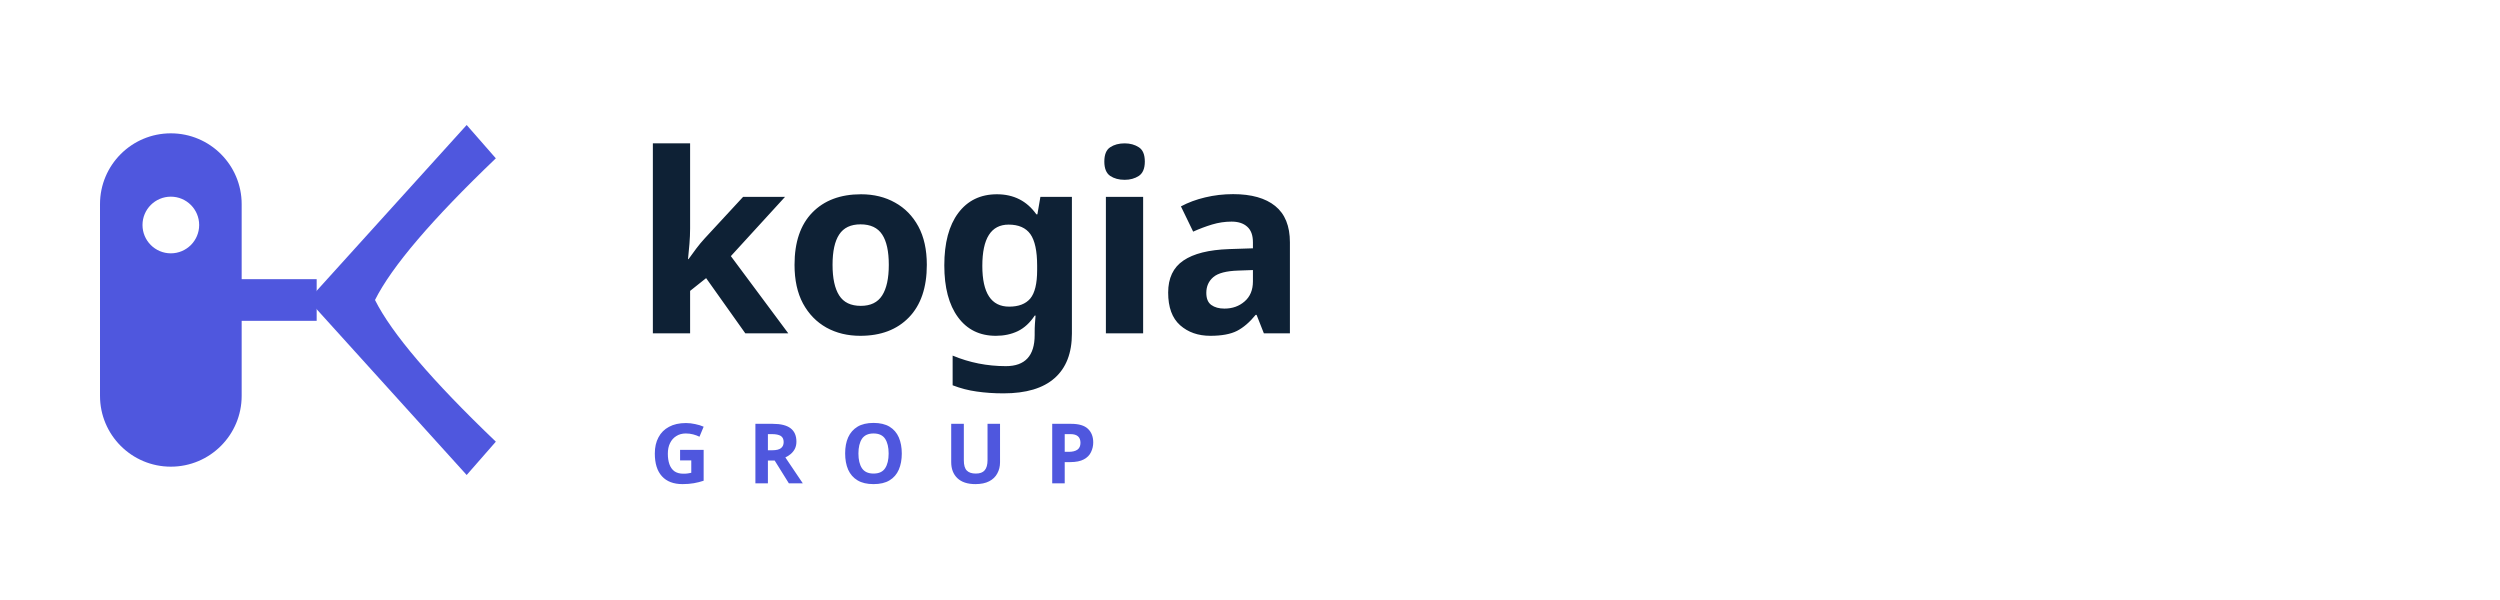
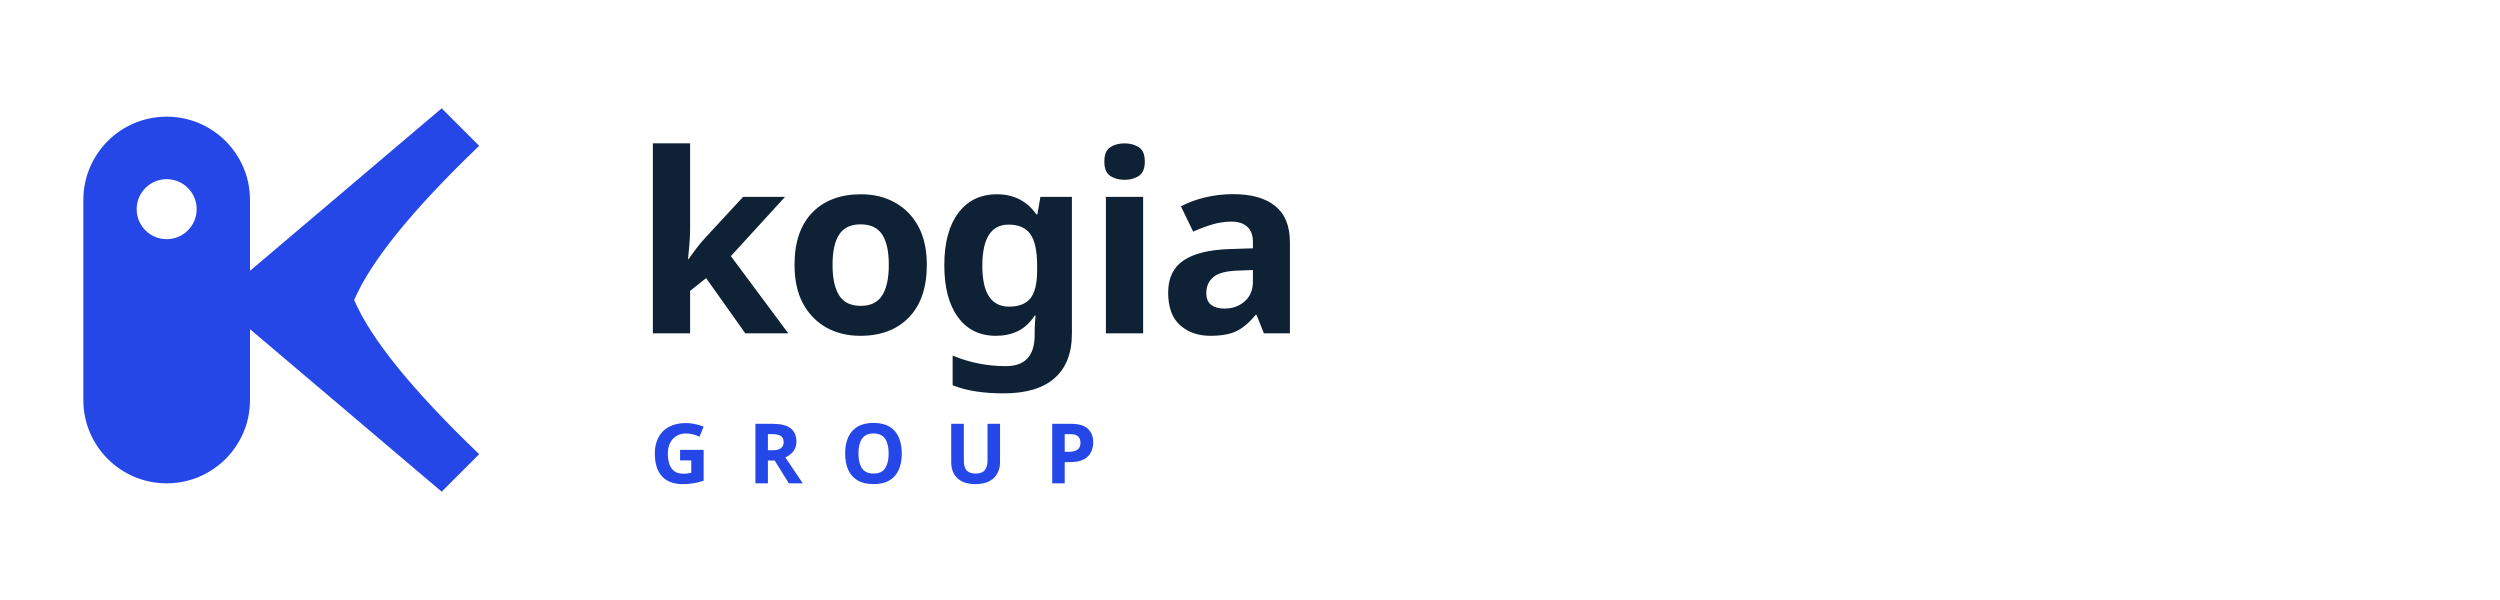
<svg xmlns="http://www.w3.org/2000/svg" viewBox="0 0 300 72" width="300" height="72" font-family="Sora, system-ui, sans-serif" role="img" aria-label="kogia">
-   <g transform="translate(2,4)" color="#4F57DE">
-     <path fill="currentColor" fill-rule="evenodd" d="M10 20.5 a8.5 8.5 0 0 1 17 0 v23 a8.5 8.5 0 0 1 -17 0 Z M21.9 23 a3.4 3.4 0 1 1 -6.8 0 a3.4 3.4 0 1 1 6.8 0 Z" />
-     <path fill="currentColor" d="M26 29.5 h10 v5 h-10 Z" />
-     <path fill="currentColor" d="M35 32 L54 11 L57.5 15 Q46 26 43 32 Q46 38 57.5 49 L54 53 Z" />
+   <g transform="translate(2,4)">
+     <path fill="#2547E8" fill-rule="evenodd" d="M18 10 a10 10 0 0 1 10 10 v8.5 L51 9 L55.5 13.5 Q43.5 25 40.5 32 Q43.5 39 55.5 50.5 L51 55 L28 35.5 V44 a10 10 0 0 1 -20 0 V20 A10 10 0 0 1 18 10 Z M18 17.5 a3.6 3.6 0 1 0 0 7.2 a3.6 3.6 0 0 0 0 -7.2 Z" />
  </g>
  <text x="76" y="40" font-size="30" font-weight="800" fill="#0E2135" letter-spacing="-0.6">kogia</text>
-   <text x="78" y="58" font-size="10" font-weight="700" fill="#4F57DE" letter-spacing="4.5">GROUP</text>
+   <text x="78" y="58" font-size="10" font-weight="700" fill="#2547E8" letter-spacing="4.5">GROUP</text>
</svg>
